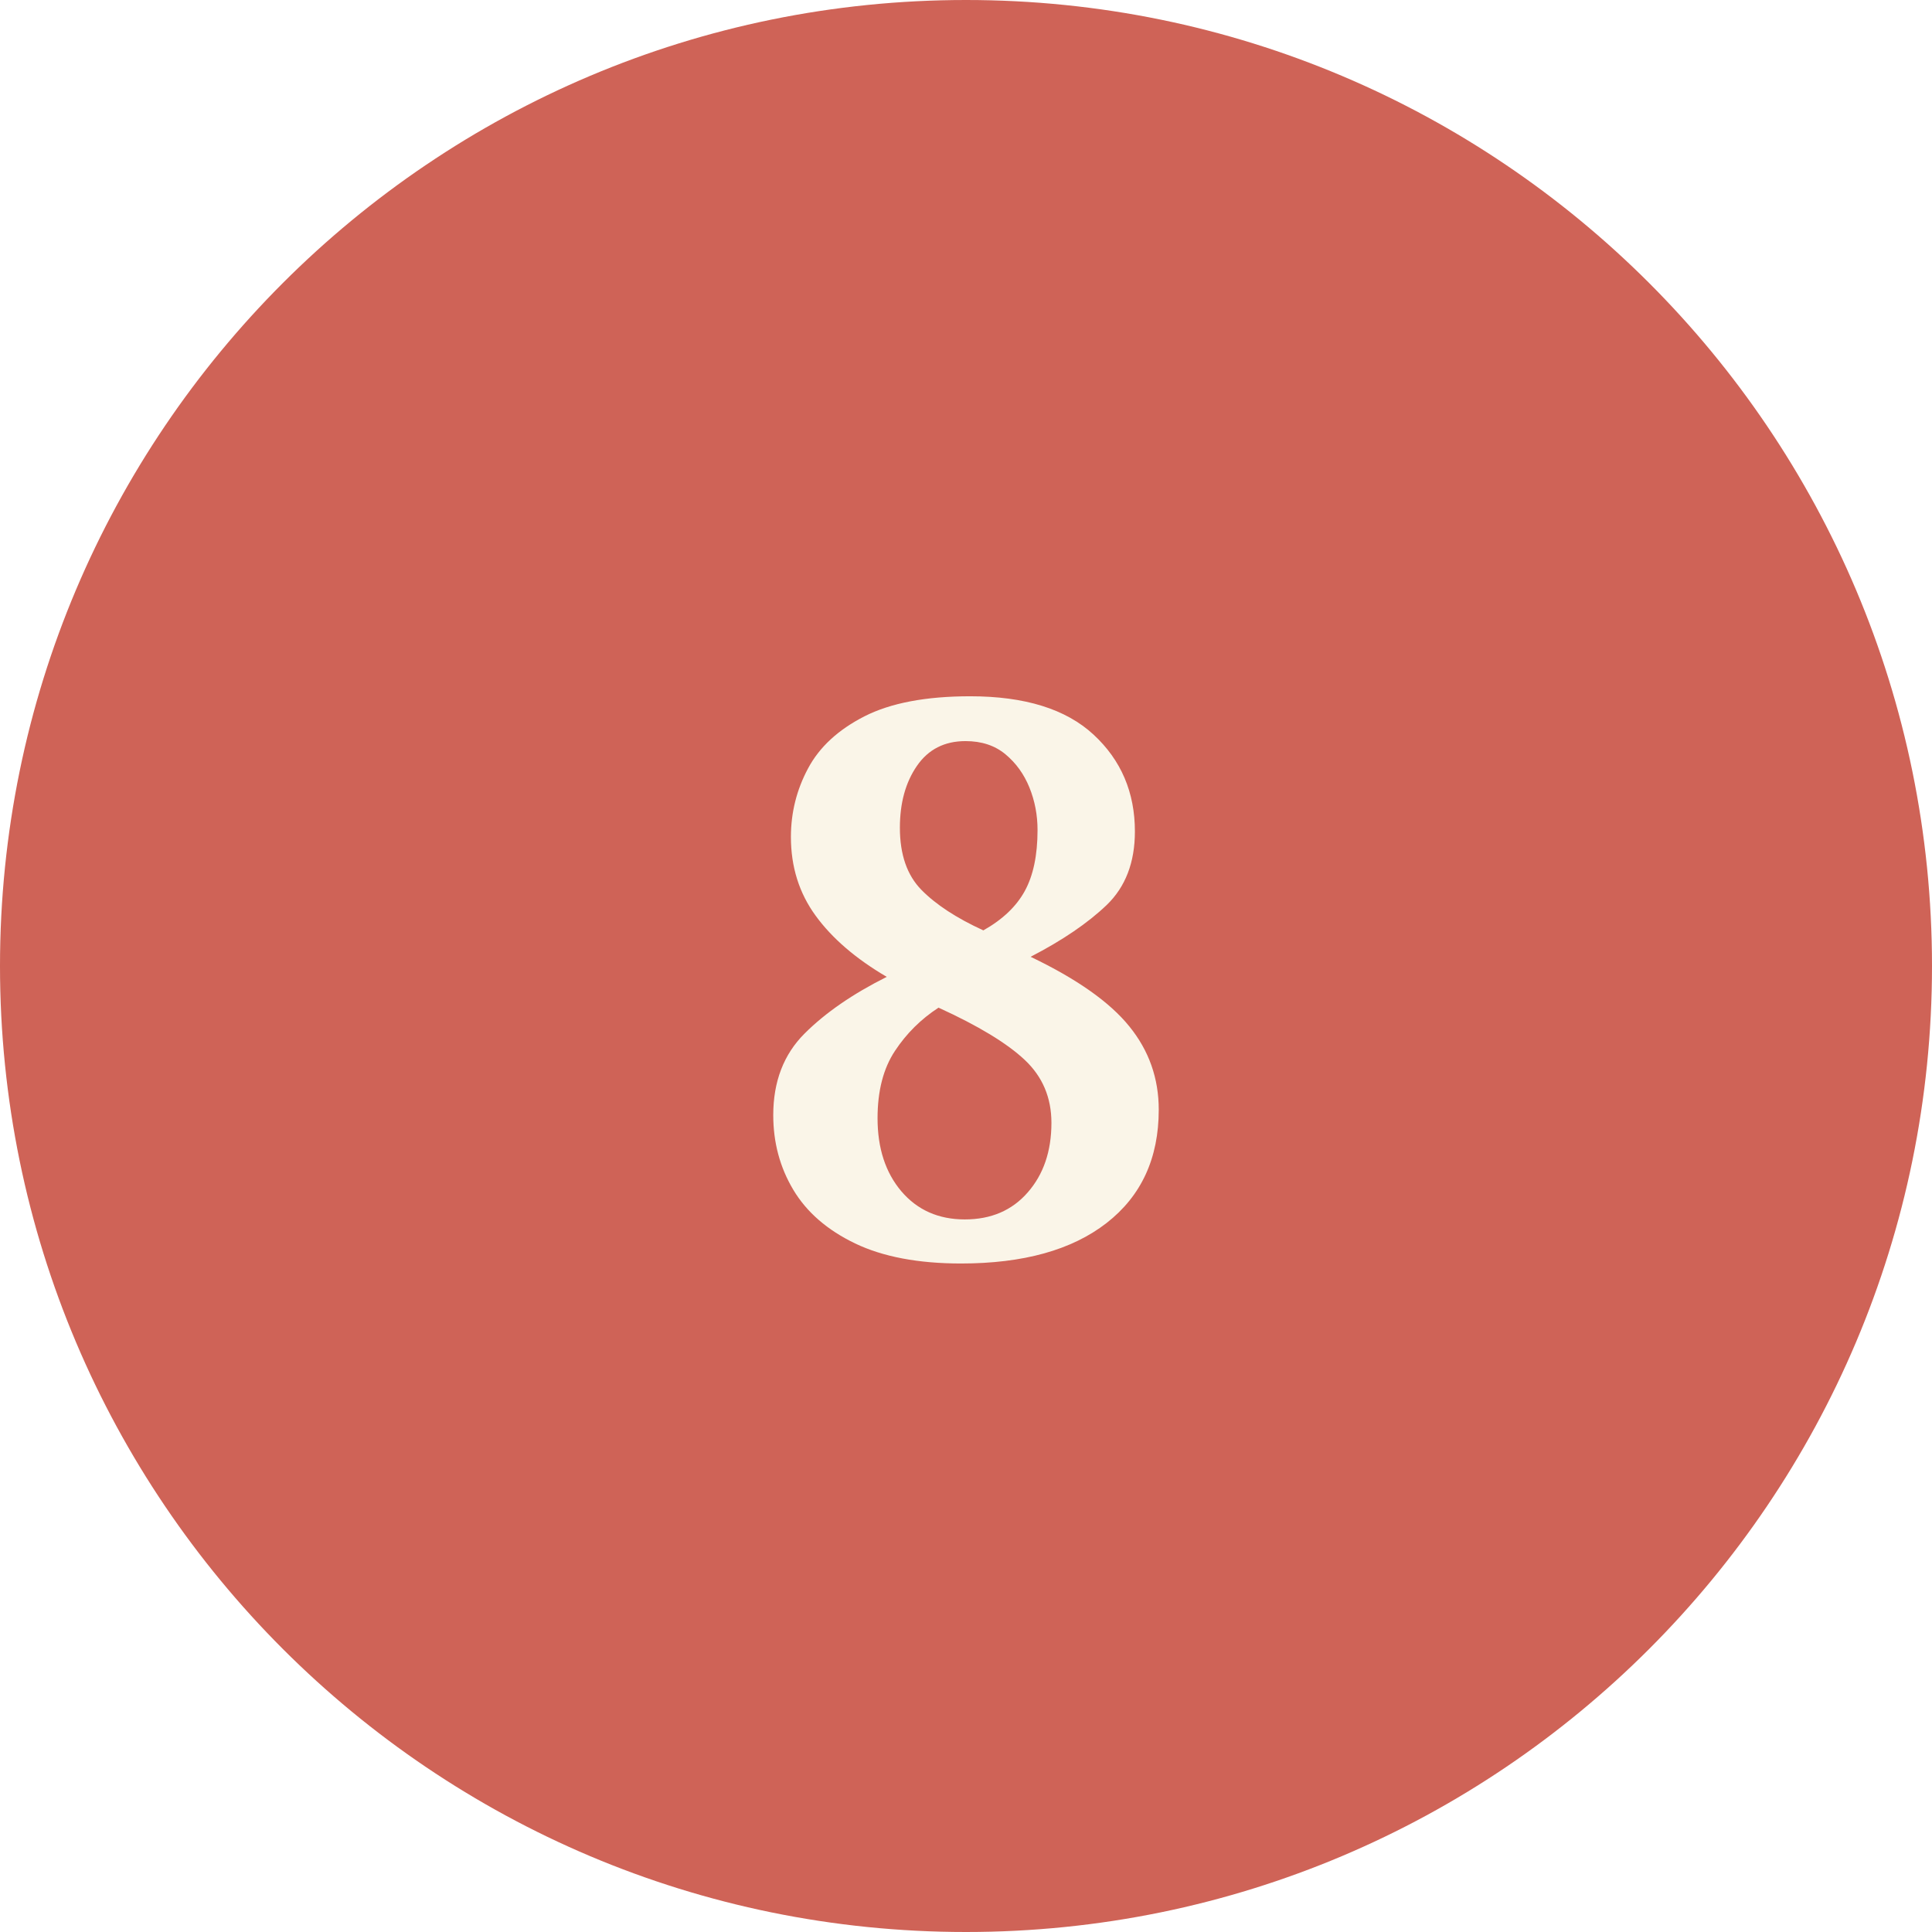
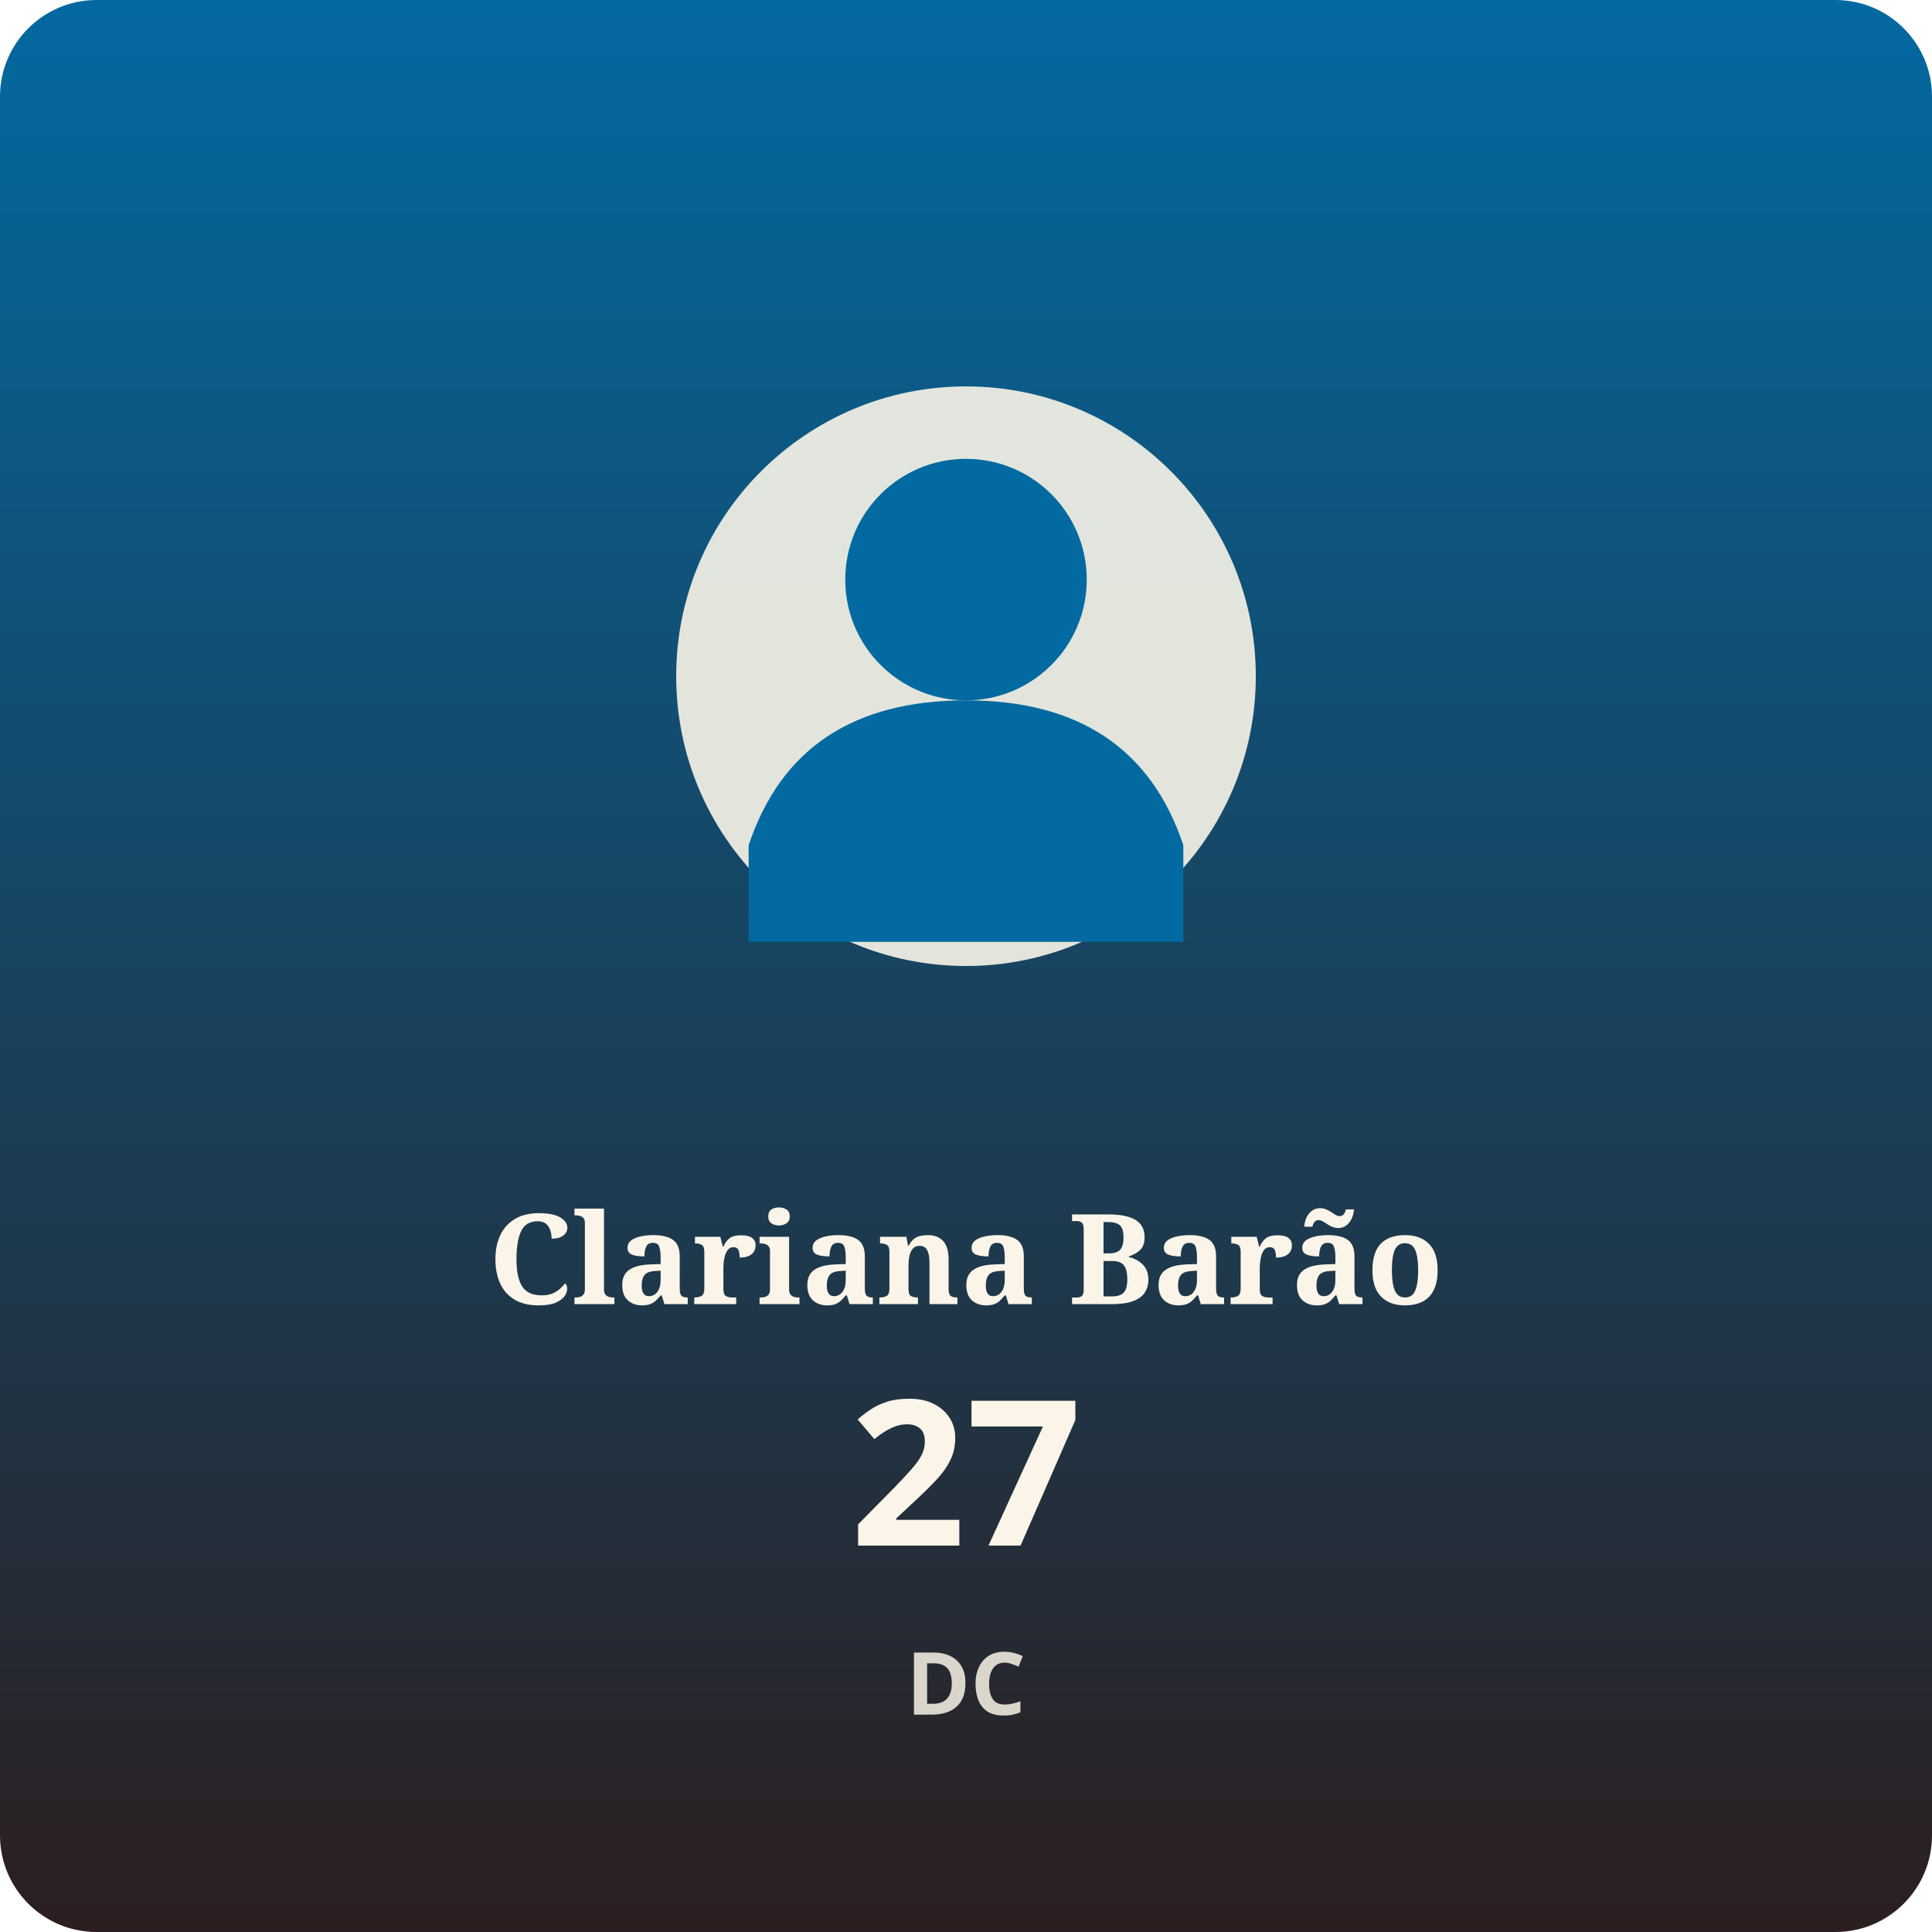
- <svg xmlns="http://www.w3.org/2000/svg" viewBox="0 0 200 200">
-   <rect width="200" height="200" rx="100" fill="#cf6357" />
-   <text x="100" y="130" text-anchor="middle" font-family="Georgia, serif" font-weight="900" font-size="80" fill="#faf5e8">8</text>
+ <svg xmlns="http://www.w3.org/2000/svg" viewBox="0 0 400 400" width="400" height="400">
+   <defs>
+     <linearGradient id="grad8" x1="0%" y1="0%" x2="0%" y2="100%">
+       <stop offset="0%" style="stop-color:#0369a1;stop-opacity:1" />
+       <stop offset="100%" style="stop-color:#2c1e1f;stop-opacity:1" />
+     </linearGradient>
+   </defs>
+   <rect width="400" height="400" fill="url(#grad8)" rx="20" />
+   <circle cx="200" cy="140" r="60" fill="#faf5e8" opacity="0.9" />
+   <circle cx="200" cy="120" r="25" fill="#0369a1" />
+   <path d="M 200 145 Q 165 145 155 175 L 155 195 L 245 195 L 245 175 Q 235 145 200 145 Z" fill="#0369a1" />
+   <text x="200" y="270" text-anchor="middle" font-family="Georgia, serif" font-weight="900" font-size="26" fill="#faf5e8">Clariana Barão</text>
+   <text x="200" y="320" text-anchor="middle" font-family="Segoe UI, sans-serif" font-weight="700" font-size="42" fill="#faf5e8">27</text>
+   <text x="200" y="355" text-anchor="middle" font-family="Segoe UI, sans-serif" font-weight="600" font-size="18" fill="#faf5e8" opacity="0.85">DC</text>
</svg>
